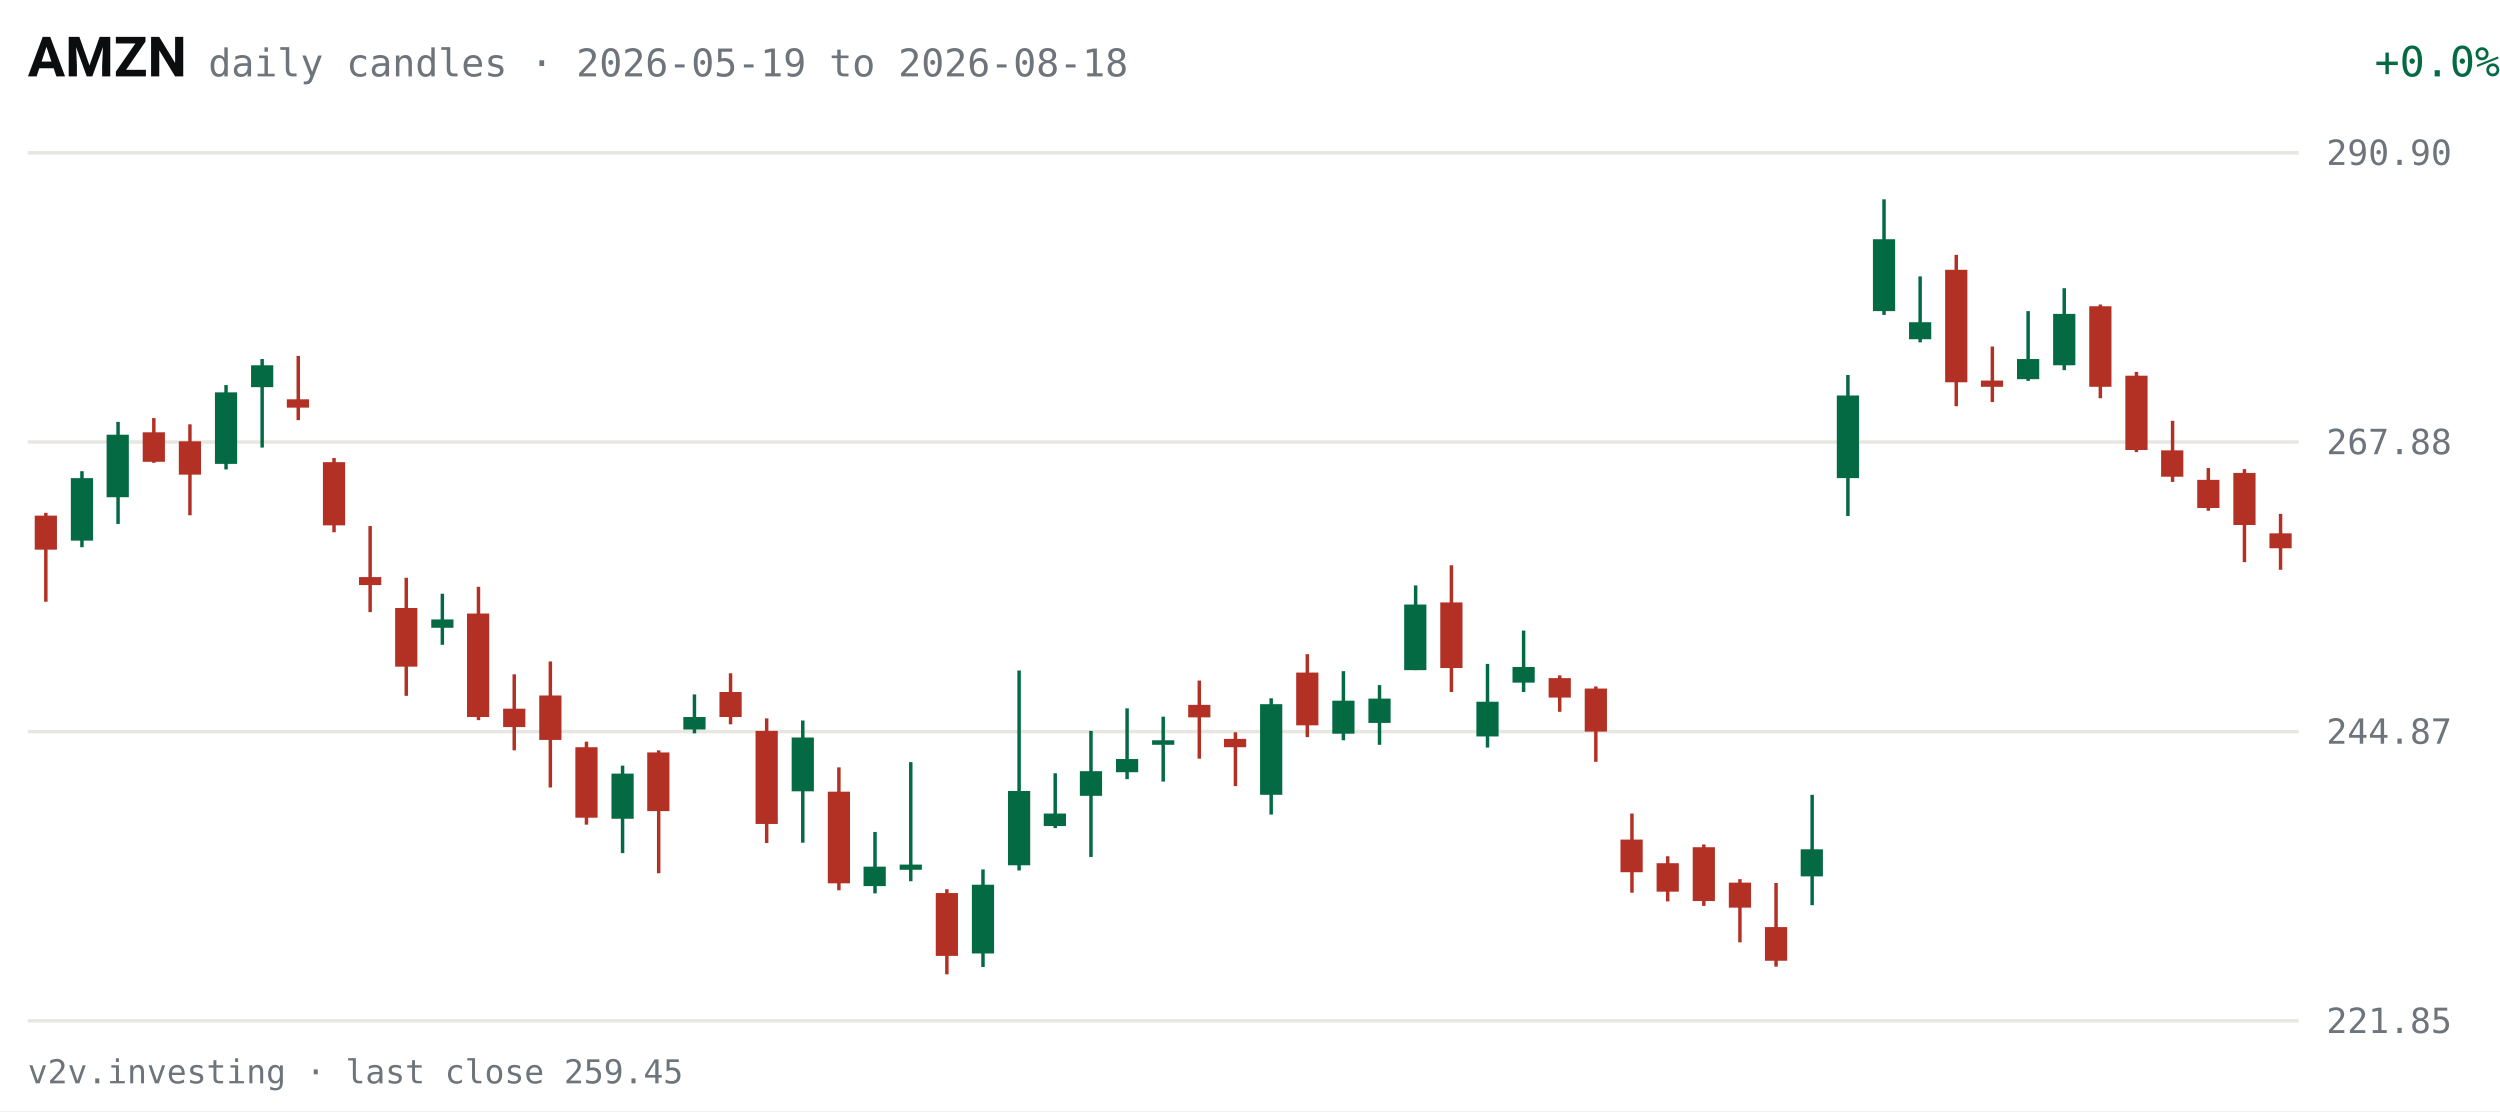
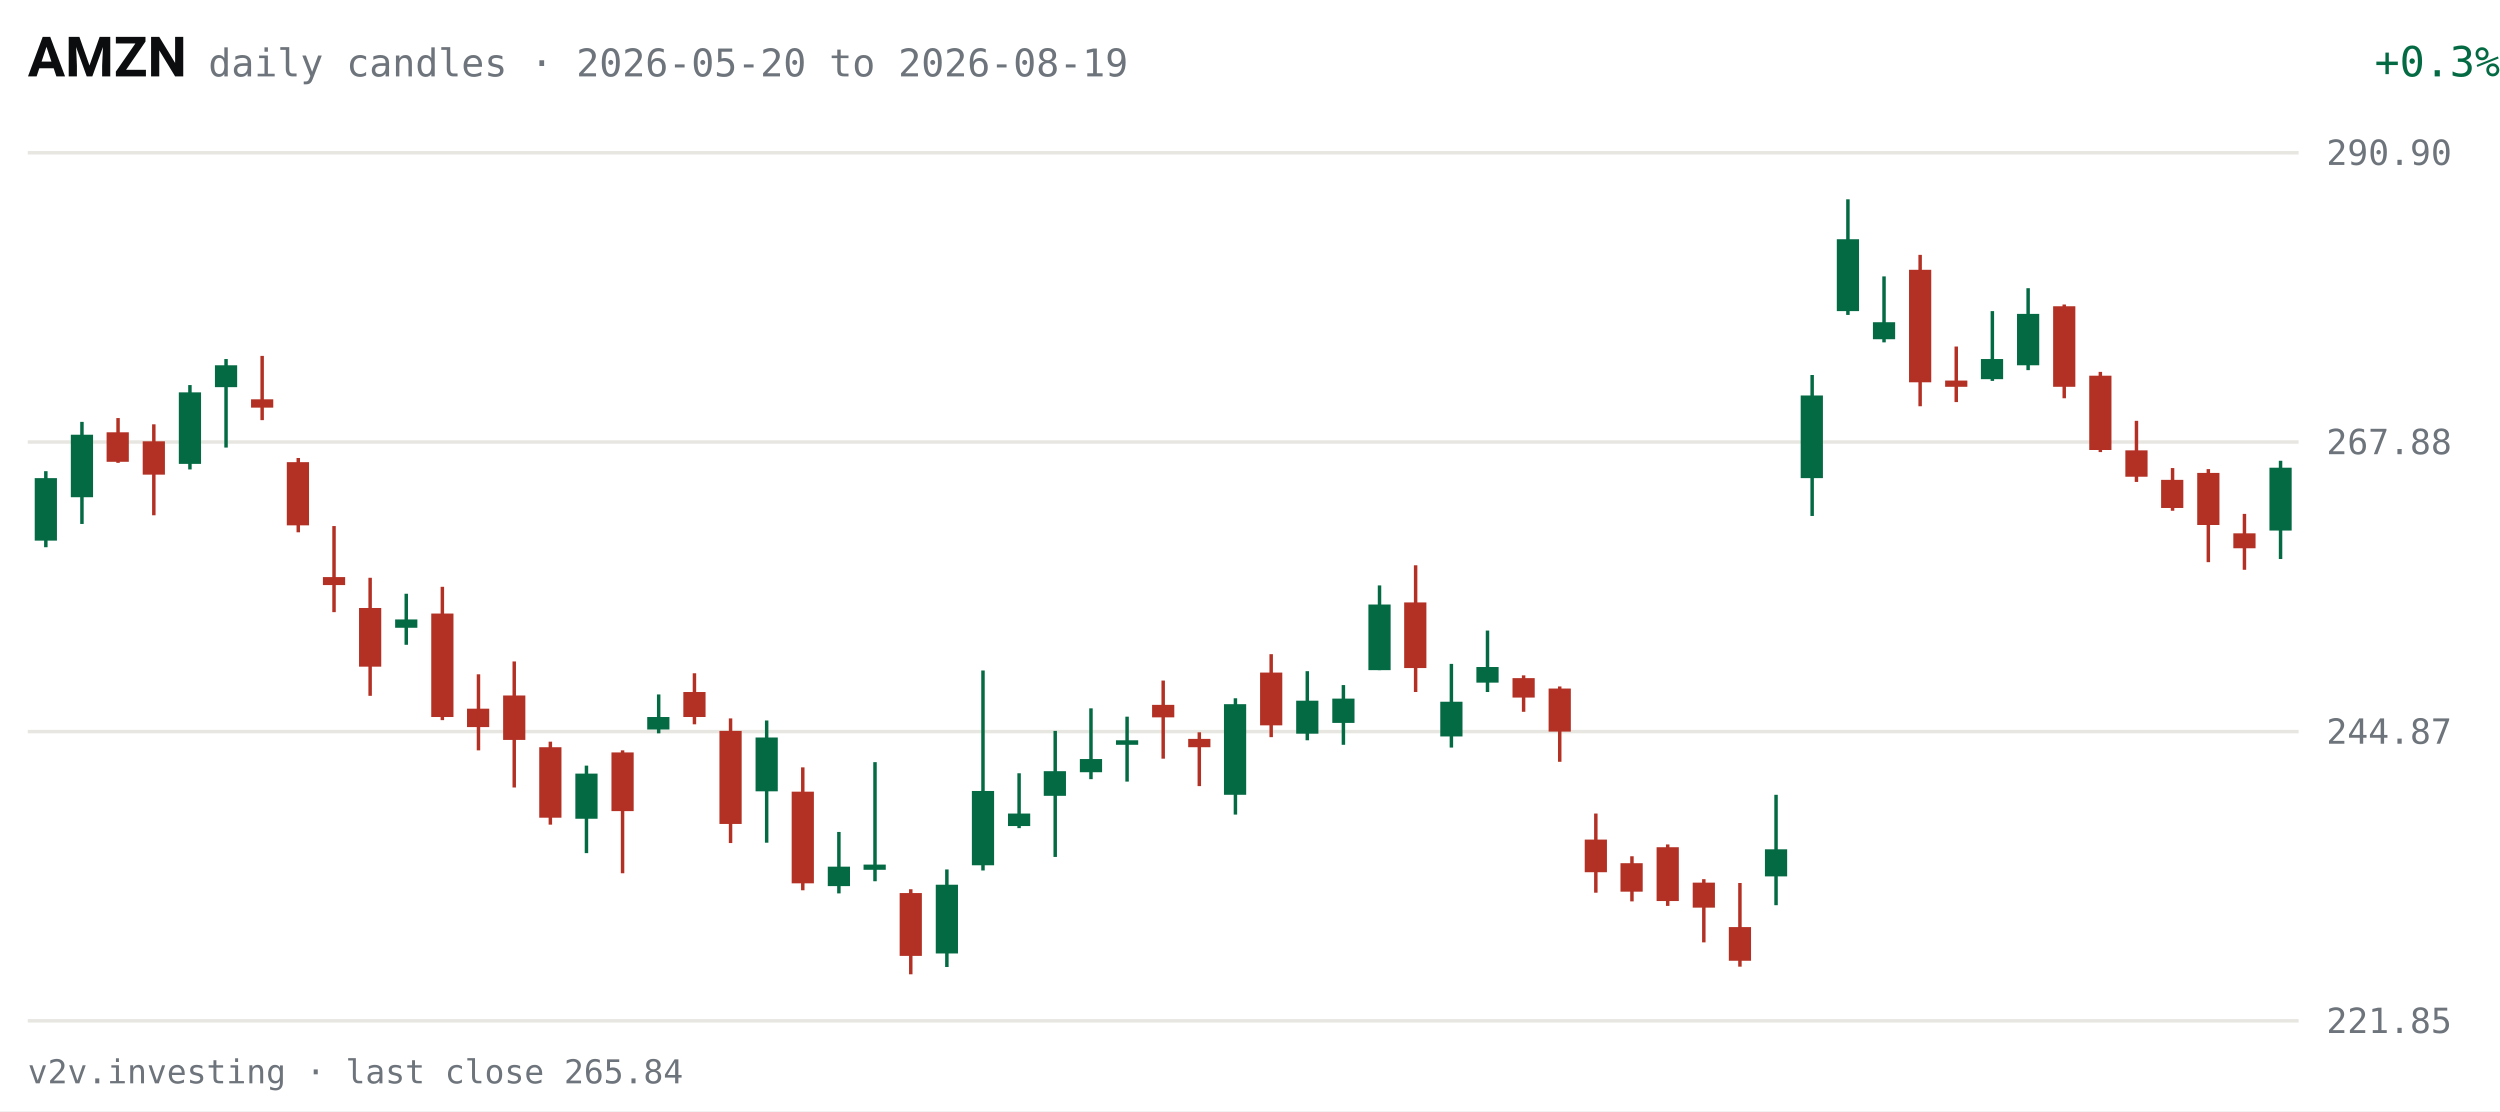
<svg xmlns="http://www.w3.org/2000/svg" viewBox="0 0 720 320" width="720" height="320" role="img" aria-label="AMZN daily candles, last 63 sessions">
  <rect width="720" height="320" fill="#FFFFFF" />
  <text x="8" y="22" fill="#0C0D0E" font-size="16" font-weight="600" font-family="system-ui,-apple-system,Segoe UI,Roboto,sans-serif">AMZN</text>
-   <text x="60" y="22" fill="#6E747B" font-size="11" font-family="ui-monospace,SFMono-Regular,Menlo,Consolas,monospace">daily candles · 2026-05-19 to 2026-08-18</text>
-   <text x="670" y="22" fill="#046A44" font-size="12" text-anchor="end" font-family="ui-monospace,SFMono-Regular,Menlo,Consolas,monospace" transform="translate(50,0)">+0.0%</text>
+   <text x="60" y="22" fill="#6E747B" font-size="11" font-family="ui-monospace,SFMono-Regular,Menlo,Consolas,monospace">daily candles · 2026-05-20 to 2026-08-19</text>
+   <text x="670" y="22" fill="#046A44" font-size="12" text-anchor="end" font-family="ui-monospace,SFMono-Regular,Menlo,Consolas,monospace" transform="translate(50,0)">+0.3%</text>
  <g font-family="ui-monospace,SFMono-Regular,Menlo,Consolas,monospace">
    <line x1="8" y1="294.0" x2="662" y2="294.0" stroke="#E7E6E1" stroke-width="1" />
    <text x="670" y="297.5" fill="#6E747B" font-size="10">221.85</text>
    <line x1="8" y1="210.7" x2="662" y2="210.7" stroke="#E7E6E1" stroke-width="1" />
    <text x="670" y="214.2" fill="#6E747B" font-size="10">244.87</text>
    <line x1="8" y1="127.3" x2="662" y2="127.3" stroke="#E7E6E1" stroke-width="1" />
    <text x="670" y="130.8" fill="#6E747B" font-size="10">267.88</text>
    <line x1="8" y1="44.0" x2="662" y2="44.0" stroke="#E7E6E1" stroke-width="1" />
    <text x="670" y="47.5" fill="#6E747B" font-size="10">290.90</text>
-     <line x1="13.2" y1="147.7" x2="13.2" y2="173.3" stroke="#B33124" stroke-width="1" />
-     <rect x="10.0" y="148.5" width="6.4" height="9.8" fill="#B33124" />
-     <line x1="23.6" y1="135.7" x2="23.6" y2="157.6" stroke="#046A44" stroke-width="1" />
-     <rect x="20.4" y="137.7" width="6.4" height="18.0" fill="#046A44" />
-     <line x1="34.0" y1="121.5" x2="34.0" y2="150.9" stroke="#046A44" stroke-width="1" />
-     <rect x="30.7" y="125.2" width="6.4" height="18.0" fill="#046A44" />
-     <line x1="44.3" y1="120.4" x2="44.3" y2="133.3" stroke="#B33124" stroke-width="1" />
-     <rect x="41.1" y="124.5" width="6.4" height="8.5" fill="#B33124" />
-     <line x1="54.7" y1="122.2" x2="54.7" y2="148.4" stroke="#B33124" stroke-width="1" />
-     <rect x="51.5" y="127.1" width="6.4" height="9.6" fill="#B33124" />
-     <line x1="65.1" y1="110.9" x2="65.1" y2="135.2" stroke="#046A44" stroke-width="1" />
-     <rect x="61.9" y="113.0" width="6.4" height="20.6" fill="#046A44" />
-     <line x1="75.5" y1="103.4" x2="75.5" y2="128.9" stroke="#046A44" stroke-width="1" />
-     <rect x="72.3" y="105.2" width="6.4" height="6.3" fill="#046A44" />
-     <line x1="85.9" y1="102.5" x2="85.9" y2="121.0" stroke="#B33124" stroke-width="1" />
-     <rect x="82.6" y="115.0" width="6.4" height="2.4" fill="#B33124" />
-     <line x1="96.2" y1="131.9" x2="96.2" y2="153.3" stroke="#B33124" stroke-width="1" />
-     <rect x="93.0" y="133.1" width="6.4" height="18.2" fill="#B33124" />
-     <line x1="106.6" y1="151.5" x2="106.6" y2="176.3" stroke="#B33124" stroke-width="1" />
-     <rect x="103.4" y="166.2" width="6.4" height="2.3" fill="#B33124" />
-     <line x1="117.0" y1="166.4" x2="117.0" y2="200.4" stroke="#B33124" stroke-width="1" />
-     <rect x="113.8" y="175.1" width="6.4" height="16.9" fill="#B33124" />
-     <line x1="127.4" y1="171.0" x2="127.4" y2="185.7" stroke="#046A44" stroke-width="1" />
-     <rect x="124.2" y="178.4" width="6.4" height="2.4" fill="#046A44" />
-     <line x1="137.8" y1="169.0" x2="137.8" y2="207.4" stroke="#B33124" stroke-width="1" />
-     <rect x="134.5" y="176.7" width="6.4" height="29.8" fill="#B33124" />
-     <line x1="148.1" y1="194.2" x2="148.1" y2="216.1" stroke="#B33124" stroke-width="1" />
-     <rect x="144.9" y="204.1" width="6.4" height="5.3" fill="#B33124" />
-     <line x1="158.5" y1="190.5" x2="158.5" y2="226.8" stroke="#B33124" stroke-width="1" />
-     <rect x="155.3" y="200.3" width="6.4" height="12.8" fill="#B33124" />
-     <line x1="168.9" y1="213.6" x2="168.9" y2="237.5" stroke="#B33124" stroke-width="1" />
-     <rect x="165.7" y="215.2" width="6.4" height="20.3" fill="#B33124" />
-     <line x1="179.3" y1="220.5" x2="179.3" y2="245.7" stroke="#046A44" stroke-width="1" />
-     <rect x="176.1" y="222.8" width="6.4" height="13.0" fill="#046A44" />
-     <line x1="189.7" y1="216.1" x2="189.7" y2="251.5" stroke="#B33124" stroke-width="1" />
-     <rect x="186.4" y="216.7" width="6.4" height="16.9" fill="#B33124" />
-     <line x1="200.0" y1="200.0" x2="200.0" y2="211.2" stroke="#046A44" stroke-width="1" />
-     <rect x="196.8" y="206.5" width="6.4" height="3.6" fill="#046A44" />
-     <line x1="210.4" y1="193.9" x2="210.4" y2="208.6" stroke="#B33124" stroke-width="1" />
-     <rect x="207.2" y="199.3" width="6.4" height="7.2" fill="#B33124" />
-     <line x1="220.8" y1="206.9" x2="220.8" y2="242.8" stroke="#B33124" stroke-width="1" />
-     <rect x="217.6" y="210.5" width="6.4" height="26.8" fill="#B33124" />
-     <line x1="231.2" y1="207.5" x2="231.2" y2="242.7" stroke="#046A44" stroke-width="1" />
-     <rect x="228.0" y="212.4" width="6.4" height="15.5" fill="#046A44" />
-     <line x1="241.6" y1="221.0" x2="241.6" y2="256.4" stroke="#B33124" stroke-width="1" />
-     <rect x="238.4" y="228.0" width="6.4" height="26.4" fill="#B33124" />
-     <line x1="252.0" y1="239.6" x2="252.0" y2="257.3" stroke="#046A44" stroke-width="1" />
-     <rect x="248.7" y="249.6" width="6.4" height="5.6" fill="#046A44" />
-     <line x1="262.3" y1="219.5" x2="262.3" y2="253.8" stroke="#046A44" stroke-width="1" />
-     <rect x="259.1" y="249.0" width="6.4" height="1.5" fill="#046A44" />
-     <line x1="272.7" y1="256.1" x2="272.7" y2="280.6" stroke="#B33124" stroke-width="1" />
-     <rect x="269.5" y="257.2" width="6.4" height="18.1" fill="#B33124" />
-     <line x1="283.1" y1="250.4" x2="283.1" y2="278.5" stroke="#046A44" stroke-width="1" />
-     <rect x="279.9" y="254.8" width="6.4" height="19.8" fill="#046A44" />
-     <line x1="293.5" y1="193.1" x2="293.5" y2="250.7" stroke="#046A44" stroke-width="1" />
-     <rect x="290.3" y="227.8" width="6.4" height="21.4" fill="#046A44" />
-     <line x1="303.9" y1="222.7" x2="303.9" y2="238.5" stroke="#046A44" stroke-width="1" />
-     <rect x="300.6" y="234.3" width="6.4" height="3.6" fill="#046A44" />
-     <line x1="314.2" y1="210.5" x2="314.2" y2="246.8" stroke="#046A44" stroke-width="1" />
-     <rect x="311.0" y="222.1" width="6.4" height="7.1" fill="#046A44" />
-     <line x1="324.6" y1="204.0" x2="324.6" y2="224.4" stroke="#046A44" stroke-width="1" />
-     <rect x="321.4" y="218.6" width="6.4" height="3.8" fill="#046A44" />
-     <line x1="335.0" y1="206.4" x2="335.0" y2="225.1" stroke="#046A44" stroke-width="1" />
-     <rect x="331.8" y="213.2" width="6.4" height="1.3" fill="#046A44" />
-     <line x1="345.4" y1="196.0" x2="345.4" y2="218.5" stroke="#B33124" stroke-width="1" />
-     <rect x="342.2" y="203.0" width="6.4" height="3.6" fill="#B33124" />
-     <line x1="355.8" y1="210.9" x2="355.8" y2="226.4" stroke="#B33124" stroke-width="1" />
-     <rect x="352.5" y="212.8" width="6.4" height="2.4" fill="#B33124" />
-     <line x1="366.1" y1="201.1" x2="366.1" y2="234.6" stroke="#046A44" stroke-width="1" />
-     <rect x="362.9" y="202.8" width="6.4" height="26.1" fill="#046A44" />
-     <line x1="376.5" y1="188.4" x2="376.5" y2="212.3" stroke="#B33124" stroke-width="1" />
-     <rect x="373.3" y="193.7" width="6.4" height="15.2" fill="#B33124" />
-     <line x1="386.9" y1="193.3" x2="386.9" y2="213.2" stroke="#046A44" stroke-width="1" />
-     <rect x="383.7" y="201.8" width="6.4" height="9.5" fill="#046A44" />
-     <line x1="397.3" y1="197.3" x2="397.3" y2="214.5" stroke="#046A44" stroke-width="1" />
-     <rect x="394.1" y="201.2" width="6.4" height="7.0" fill="#046A44" />
-     <line x1="407.7" y1="168.6" x2="407.7" y2="193.0" stroke="#046A44" stroke-width="1" />
-     <rect x="404.4" y="174.1" width="6.4" height="18.9" fill="#046A44" />
-     <line x1="418.0" y1="162.8" x2="418.0" y2="199.3" stroke="#B33124" stroke-width="1" />
-     <rect x="414.8" y="173.5" width="6.4" height="18.9" fill="#B33124" />
-     <line x1="428.4" y1="191.2" x2="428.4" y2="215.3" stroke="#046A44" stroke-width="1" />
-     <rect x="425.2" y="202.1" width="6.4" height="10.0" fill="#046A44" />
-     <line x1="438.8" y1="181.6" x2="438.8" y2="199.3" stroke="#046A44" stroke-width="1" />
-     <rect x="435.6" y="192.1" width="6.4" height="4.5" fill="#046A44" />
-     <line x1="449.2" y1="194.5" x2="449.2" y2="205.0" stroke="#B33124" stroke-width="1" />
-     <rect x="446.0" y="195.3" width="6.4" height="5.6" fill="#B33124" />
-     <line x1="459.6" y1="197.7" x2="459.6" y2="219.4" stroke="#B33124" stroke-width="1" />
-     <rect x="456.4" y="198.3" width="6.4" height="12.4" fill="#B33124" />
-     <line x1="470.0" y1="234.3" x2="470.0" y2="257.1" stroke="#B33124" stroke-width="1" />
-     <rect x="466.7" y="241.8" width="6.4" height="9.4" fill="#B33124" />
-     <line x1="480.3" y1="246.6" x2="480.3" y2="259.6" stroke="#B33124" stroke-width="1" />
-     <rect x="477.1" y="248.6" width="6.4" height="8.2" fill="#B33124" />
-     <line x1="490.7" y1="243.2" x2="490.7" y2="260.9" stroke="#B33124" stroke-width="1" />
-     <rect x="487.5" y="244.0" width="6.4" height="15.5" fill="#B33124" />
-     <line x1="501.1" y1="253.2" x2="501.1" y2="271.4" stroke="#B33124" stroke-width="1" />
-     <rect x="497.9" y="254.2" width="6.4" height="7.2" fill="#B33124" />
-     <line x1="511.5" y1="254.3" x2="511.5" y2="278.4" stroke="#B33124" stroke-width="1" />
-     <rect x="508.3" y="267.0" width="6.4" height="9.7" fill="#B33124" />
-     <line x1="521.9" y1="228.9" x2="521.9" y2="260.7" stroke="#046A44" stroke-width="1" />
-     <rect x="518.6" y="244.6" width="6.4" height="7.8" fill="#046A44" />
-     <line x1="532.2" y1="108.0" x2="532.2" y2="148.6" stroke="#046A44" stroke-width="1" />
-     <rect x="529.0" y="113.9" width="6.4" height="23.8" fill="#046A44" />
-     <line x1="542.6" y1="57.4" x2="542.6" y2="90.7" stroke="#046A44" stroke-width="1" />
-     <rect x="539.4" y="68.9" width="6.4" height="20.7" fill="#046A44" />
-     <line x1="553.0" y1="79.6" x2="553.0" y2="98.6" stroke="#046A44" stroke-width="1" />
-     <rect x="549.8" y="92.8" width="6.4" height="4.9" fill="#046A44" />
-     <line x1="563.4" y1="73.4" x2="563.4" y2="117.0" stroke="#B33124" stroke-width="1" />
-     <rect x="560.2" y="77.7" width="6.4" height="32.4" fill="#B33124" />
-     <line x1="573.8" y1="99.8" x2="573.8" y2="115.8" stroke="#B33124" stroke-width="1" />
-     <rect x="570.5" y="109.6" width="6.4" height="1.8" fill="#B33124" />
-     <line x1="584.1" y1="89.6" x2="584.1" y2="109.7" stroke="#046A44" stroke-width="1" />
-     <rect x="580.9" y="103.4" width="6.4" height="5.8" fill="#046A44" />
-     <line x1="594.5" y1="83.0" x2="594.5" y2="106.6" stroke="#046A44" stroke-width="1" />
-     <rect x="591.3" y="90.4" width="6.4" height="14.8" fill="#046A44" />
-     <line x1="604.9" y1="87.7" x2="604.9" y2="114.7" stroke="#B33124" stroke-width="1" />
-     <rect x="601.7" y="88.2" width="6.4" height="23.2" fill="#B33124" />
-     <line x1="615.3" y1="107.1" x2="615.3" y2="130.2" stroke="#B33124" stroke-width="1" />
-     <rect x="612.1" y="108.2" width="6.4" height="21.4" fill="#B33124" />
-     <line x1="625.7" y1="121.2" x2="625.7" y2="138.8" stroke="#B33124" stroke-width="1" />
-     <rect x="622.4" y="129.7" width="6.4" height="7.6" fill="#B33124" />
-     <line x1="636.0" y1="134.8" x2="636.0" y2="147.1" stroke="#B33124" stroke-width="1" />
-     <rect x="632.8" y="138.2" width="6.4" height="8.1" fill="#B33124" />
-     <line x1="646.4" y1="135.1" x2="646.4" y2="161.9" stroke="#B33124" stroke-width="1" />
-     <rect x="643.2" y="136.2" width="6.4" height="15.0" fill="#B33124" />
-     <line x1="656.8" y1="148.0" x2="656.8" y2="164.1" stroke="#B33124" stroke-width="1" />
-     <rect x="653.6" y="153.6" width="6.4" height="4.3" fill="#B33124" />
+     <line x1="13.2" y1="135.7" x2="13.2" y2="157.6" stroke="#046A44" stroke-width="1" />
+     <rect x="10.0" y="137.7" width="6.4" height="18.0" fill="#046A44" />
+     <line x1="23.6" y1="121.5" x2="23.6" y2="150.9" stroke="#046A44" stroke-width="1" />
+     <rect x="20.4" y="125.2" width="6.4" height="18.0" fill="#046A44" />
+     <line x1="34.0" y1="120.4" x2="34.0" y2="133.3" stroke="#B33124" stroke-width="1" />
+     <rect x="30.7" y="124.5" width="6.4" height="8.5" fill="#B33124" />
+     <line x1="44.3" y1="122.2" x2="44.3" y2="148.4" stroke="#B33124" stroke-width="1" />
+     <rect x="41.1" y="127.1" width="6.4" height="9.6" fill="#B33124" />
+     <line x1="54.7" y1="110.9" x2="54.7" y2="135.2" stroke="#046A44" stroke-width="1" />
+     <rect x="51.5" y="113.0" width="6.4" height="20.6" fill="#046A44" />
+     <line x1="65.1" y1="103.4" x2="65.1" y2="128.9" stroke="#046A44" stroke-width="1" />
+     <rect x="61.9" y="105.2" width="6.4" height="6.3" fill="#046A44" />
+     <line x1="75.5" y1="102.5" x2="75.5" y2="121.0" stroke="#B33124" stroke-width="1" />
+     <rect x="72.3" y="115.0" width="6.4" height="2.4" fill="#B33124" />
+     <line x1="85.9" y1="131.9" x2="85.9" y2="153.3" stroke="#B33124" stroke-width="1" />
+     <rect x="82.6" y="133.1" width="6.4" height="18.2" fill="#B33124" />
+     <line x1="96.2" y1="151.5" x2="96.2" y2="176.3" stroke="#B33124" stroke-width="1" />
+     <rect x="93.0" y="166.2" width="6.4" height="2.3" fill="#B33124" />
+     <line x1="106.6" y1="166.4" x2="106.6" y2="200.4" stroke="#B33124" stroke-width="1" />
+     <rect x="103.4" y="175.1" width="6.4" height="16.9" fill="#B33124" />
+     <line x1="117.0" y1="171.0" x2="117.0" y2="185.7" stroke="#046A44" stroke-width="1" />
+     <rect x="113.8" y="178.4" width="6.4" height="2.4" fill="#046A44" />
+     <line x1="127.4" y1="169.0" x2="127.4" y2="207.4" stroke="#B33124" stroke-width="1" />
+     <rect x="124.2" y="176.7" width="6.4" height="29.8" fill="#B33124" />
+     <line x1="137.8" y1="194.2" x2="137.8" y2="216.1" stroke="#B33124" stroke-width="1" />
+     <rect x="134.5" y="204.1" width="6.4" height="5.3" fill="#B33124" />
+     <line x1="148.1" y1="190.5" x2="148.1" y2="226.8" stroke="#B33124" stroke-width="1" />
+     <rect x="144.9" y="200.3" width="6.4" height="12.8" fill="#B33124" />
+     <line x1="158.5" y1="213.6" x2="158.5" y2="237.5" stroke="#B33124" stroke-width="1" />
+     <rect x="155.3" y="215.2" width="6.4" height="20.3" fill="#B33124" />
+     <line x1="168.9" y1="220.5" x2="168.9" y2="245.7" stroke="#046A44" stroke-width="1" />
+     <rect x="165.7" y="222.8" width="6.4" height="13.0" fill="#046A44" />
+     <line x1="179.3" y1="216.1" x2="179.3" y2="251.5" stroke="#B33124" stroke-width="1" />
+     <rect x="176.1" y="216.7" width="6.4" height="16.9" fill="#B33124" />
+     <line x1="189.7" y1="200.0" x2="189.7" y2="211.2" stroke="#046A44" stroke-width="1" />
+     <rect x="186.4" y="206.5" width="6.4" height="3.6" fill="#046A44" />
+     <line x1="200.0" y1="193.9" x2="200.0" y2="208.6" stroke="#B33124" stroke-width="1" />
+     <rect x="196.8" y="199.3" width="6.4" height="7.2" fill="#B33124" />
+     <line x1="210.4" y1="206.9" x2="210.4" y2="242.8" stroke="#B33124" stroke-width="1" />
+     <rect x="207.2" y="210.5" width="6.4" height="26.8" fill="#B33124" />
+     <line x1="220.8" y1="207.5" x2="220.8" y2="242.7" stroke="#046A44" stroke-width="1" />
+     <rect x="217.6" y="212.4" width="6.4" height="15.5" fill="#046A44" />
+     <line x1="231.2" y1="221.0" x2="231.2" y2="256.4" stroke="#B33124" stroke-width="1" />
+     <rect x="228.0" y="228.0" width="6.4" height="26.4" fill="#B33124" />
+     <line x1="241.6" y1="239.6" x2="241.6" y2="257.3" stroke="#046A44" stroke-width="1" />
+     <rect x="238.4" y="249.6" width="6.4" height="5.6" fill="#046A44" />
+     <line x1="252.0" y1="219.5" x2="252.0" y2="253.8" stroke="#046A44" stroke-width="1" />
+     <rect x="248.7" y="249.0" width="6.4" height="1.5" fill="#046A44" />
+     <line x1="262.3" y1="256.1" x2="262.3" y2="280.6" stroke="#B33124" stroke-width="1" />
+     <rect x="259.1" y="257.2" width="6.4" height="18.1" fill="#B33124" />
+     <line x1="272.7" y1="250.4" x2="272.7" y2="278.5" stroke="#046A44" stroke-width="1" />
+     <rect x="269.5" y="254.8" width="6.4" height="19.8" fill="#046A44" />
+     <line x1="283.1" y1="193.1" x2="283.1" y2="250.7" stroke="#046A44" stroke-width="1" />
+     <rect x="279.9" y="227.8" width="6.4" height="21.4" fill="#046A44" />
+     <line x1="293.5" y1="222.7" x2="293.5" y2="238.5" stroke="#046A44" stroke-width="1" />
+     <rect x="290.3" y="234.3" width="6.4" height="3.6" fill="#046A44" />
+     <line x1="303.9" y1="210.5" x2="303.9" y2="246.8" stroke="#046A44" stroke-width="1" />
+     <rect x="300.6" y="222.1" width="6.4" height="7.1" fill="#046A44" />
+     <line x1="314.2" y1="204.0" x2="314.2" y2="224.4" stroke="#046A44" stroke-width="1" />
+     <rect x="311.0" y="218.6" width="6.4" height="3.8" fill="#046A44" />
+     <line x1="324.6" y1="206.4" x2="324.6" y2="225.1" stroke="#046A44" stroke-width="1" />
+     <rect x="321.4" y="213.2" width="6.4" height="1.3" fill="#046A44" />
+     <line x1="335.0" y1="196.0" x2="335.0" y2="218.5" stroke="#B33124" stroke-width="1" />
+     <rect x="331.8" y="203.0" width="6.4" height="3.6" fill="#B33124" />
+     <line x1="345.4" y1="210.9" x2="345.4" y2="226.4" stroke="#B33124" stroke-width="1" />
+     <rect x="342.2" y="212.8" width="6.4" height="2.4" fill="#B33124" />
+     <line x1="355.8" y1="201.1" x2="355.8" y2="234.6" stroke="#046A44" stroke-width="1" />
+     <rect x="352.5" y="202.8" width="6.4" height="26.1" fill="#046A44" />
+     <line x1="366.1" y1="188.4" x2="366.1" y2="212.3" stroke="#B33124" stroke-width="1" />
+     <rect x="362.9" y="193.7" width="6.4" height="15.2" fill="#B33124" />
+     <line x1="376.5" y1="193.3" x2="376.5" y2="213.2" stroke="#046A44" stroke-width="1" />
+     <rect x="373.3" y="201.8" width="6.4" height="9.5" fill="#046A44" />
+     <line x1="386.9" y1="197.3" x2="386.9" y2="214.5" stroke="#046A44" stroke-width="1" />
+     <rect x="383.7" y="201.2" width="6.4" height="7.0" fill="#046A44" />
+     <line x1="397.3" y1="168.6" x2="397.3" y2="193.0" stroke="#046A44" stroke-width="1" />
+     <rect x="394.1" y="174.1" width="6.4" height="18.9" fill="#046A44" />
+     <line x1="407.7" y1="162.8" x2="407.7" y2="199.3" stroke="#B33124" stroke-width="1" />
+     <rect x="404.4" y="173.5" width="6.4" height="18.9" fill="#B33124" />
+     <line x1="418.0" y1="191.2" x2="418.0" y2="215.3" stroke="#046A44" stroke-width="1" />
+     <rect x="414.8" y="202.1" width="6.4" height="10.0" fill="#046A44" />
+     <line x1="428.4" y1="181.6" x2="428.4" y2="199.3" stroke="#046A44" stroke-width="1" />
+     <rect x="425.2" y="192.1" width="6.4" height="4.5" fill="#046A44" />
+     <line x1="438.8" y1="194.5" x2="438.8" y2="205.0" stroke="#B33124" stroke-width="1" />
+     <rect x="435.6" y="195.3" width="6.4" height="5.6" fill="#B33124" />
+     <line x1="449.2" y1="197.7" x2="449.2" y2="219.4" stroke="#B33124" stroke-width="1" />
+     <rect x="446.0" y="198.3" width="6.4" height="12.4" fill="#B33124" />
+     <line x1="459.6" y1="234.3" x2="459.6" y2="257.1" stroke="#B33124" stroke-width="1" />
+     <rect x="456.4" y="241.8" width="6.4" height="9.4" fill="#B33124" />
+     <line x1="470.0" y1="246.6" x2="470.0" y2="259.6" stroke="#B33124" stroke-width="1" />
+     <rect x="466.7" y="248.6" width="6.4" height="8.2" fill="#B33124" />
+     <line x1="480.3" y1="243.2" x2="480.3" y2="260.9" stroke="#B33124" stroke-width="1" />
+     <rect x="477.1" y="244.0" width="6.4" height="15.5" fill="#B33124" />
+     <line x1="490.7" y1="253.2" x2="490.7" y2="271.4" stroke="#B33124" stroke-width="1" />
+     <rect x="487.5" y="254.2" width="6.4" height="7.2" fill="#B33124" />
+     <line x1="501.1" y1="254.3" x2="501.1" y2="278.4" stroke="#B33124" stroke-width="1" />
+     <rect x="497.9" y="267.0" width="6.4" height="9.7" fill="#B33124" />
+     <line x1="511.5" y1="228.9" x2="511.5" y2="260.7" stroke="#046A44" stroke-width="1" />
+     <rect x="508.3" y="244.6" width="6.4" height="7.8" fill="#046A44" />
+     <line x1="521.9" y1="108.0" x2="521.9" y2="148.6" stroke="#046A44" stroke-width="1" />
+     <rect x="518.6" y="113.9" width="6.4" height="23.8" fill="#046A44" />
+     <line x1="532.2" y1="57.4" x2="532.2" y2="90.7" stroke="#046A44" stroke-width="1" />
+     <rect x="529.0" y="68.9" width="6.4" height="20.7" fill="#046A44" />
+     <line x1="542.6" y1="79.6" x2="542.6" y2="98.6" stroke="#046A44" stroke-width="1" />
+     <rect x="539.4" y="92.8" width="6.4" height="4.9" fill="#046A44" />
+     <line x1="553.0" y1="73.4" x2="553.0" y2="117.0" stroke="#B33124" stroke-width="1" />
+     <rect x="549.8" y="77.7" width="6.4" height="32.4" fill="#B33124" />
+     <line x1="563.4" y1="99.8" x2="563.4" y2="115.8" stroke="#B33124" stroke-width="1" />
+     <rect x="560.2" y="109.6" width="6.4" height="1.8" fill="#B33124" />
+     <line x1="573.8" y1="89.6" x2="573.8" y2="109.7" stroke="#046A44" stroke-width="1" />
+     <rect x="570.5" y="103.4" width="6.4" height="5.8" fill="#046A44" />
+     <line x1="584.1" y1="83.0" x2="584.1" y2="106.6" stroke="#046A44" stroke-width="1" />
+     <rect x="580.9" y="90.4" width="6.4" height="14.8" fill="#046A44" />
+     <line x1="594.5" y1="87.7" x2="594.5" y2="114.7" stroke="#B33124" stroke-width="1" />
+     <rect x="591.3" y="88.2" width="6.4" height="23.2" fill="#B33124" />
+     <line x1="604.9" y1="107.1" x2="604.9" y2="130.2" stroke="#B33124" stroke-width="1" />
+     <rect x="601.7" y="108.2" width="6.4" height="21.4" fill="#B33124" />
+     <line x1="615.3" y1="121.2" x2="615.3" y2="138.8" stroke="#B33124" stroke-width="1" />
+     <rect x="612.1" y="129.7" width="6.4" height="7.6" fill="#B33124" />
+     <line x1="625.7" y1="134.8" x2="625.7" y2="147.1" stroke="#B33124" stroke-width="1" />
+     <rect x="622.4" y="138.2" width="6.4" height="8.1" fill="#B33124" />
+     <line x1="636.0" y1="135.1" x2="636.0" y2="161.9" stroke="#B33124" stroke-width="1" />
+     <rect x="632.8" y="136.2" width="6.4" height="15.0" fill="#B33124" />
+     <line x1="646.4" y1="148.0" x2="646.4" y2="164.1" stroke="#B33124" stroke-width="1" />
+     <rect x="643.2" y="153.6" width="6.4" height="4.3" fill="#B33124" />
+     <line x1="656.8" y1="132.7" x2="656.8" y2="161.0" stroke="#046A44" stroke-width="1" />
+     <rect x="653.6" y="134.7" width="6.4" height="18.1" fill="#046A44" />
  </g>
-   <text x="8" y="312" fill="#6E747B" font-size="9.5" font-family="ui-monospace,SFMono-Regular,Menlo,Consolas,monospace">v2v.investing · last close 259.45</text>
+   <text x="8" y="312" fill="#6E747B" font-size="9.5" font-family="ui-monospace,SFMono-Regular,Menlo,Consolas,monospace">v2v.investing · last close 265.84</text>
</svg>
